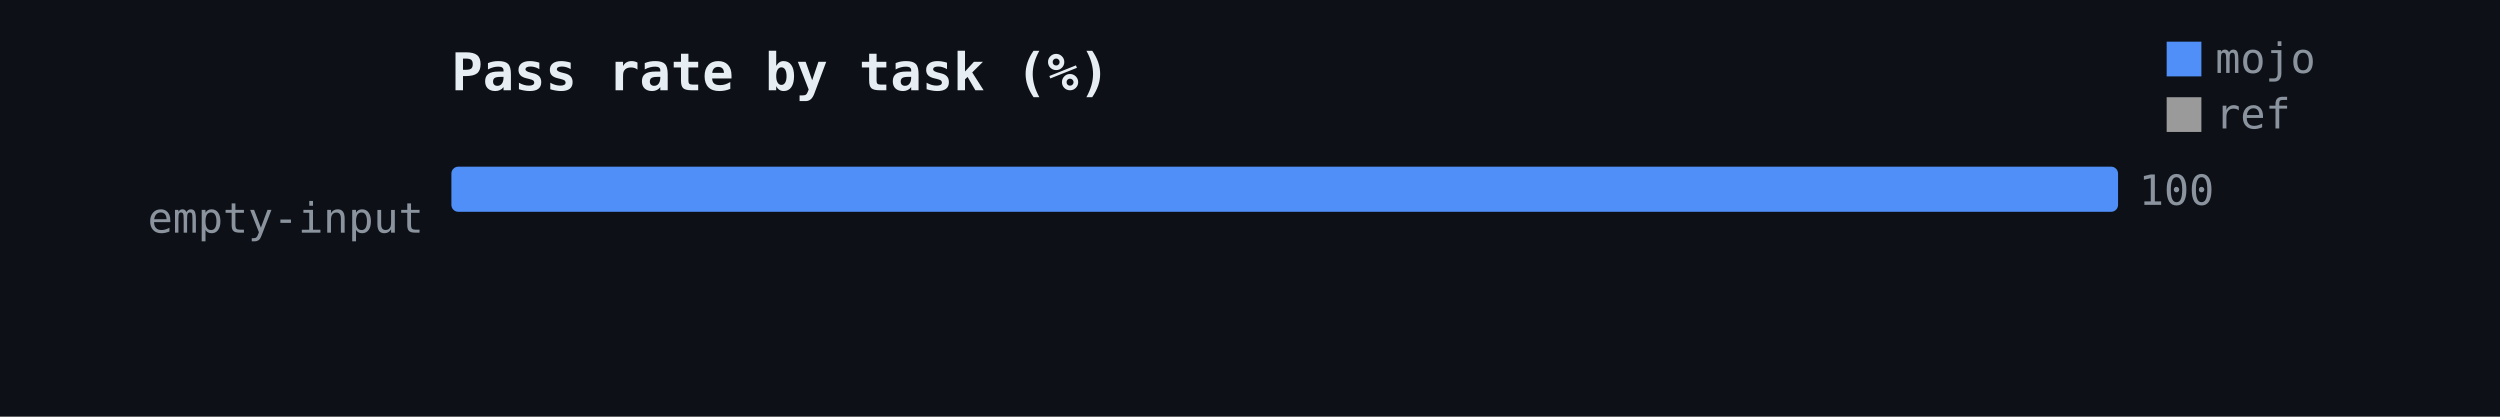
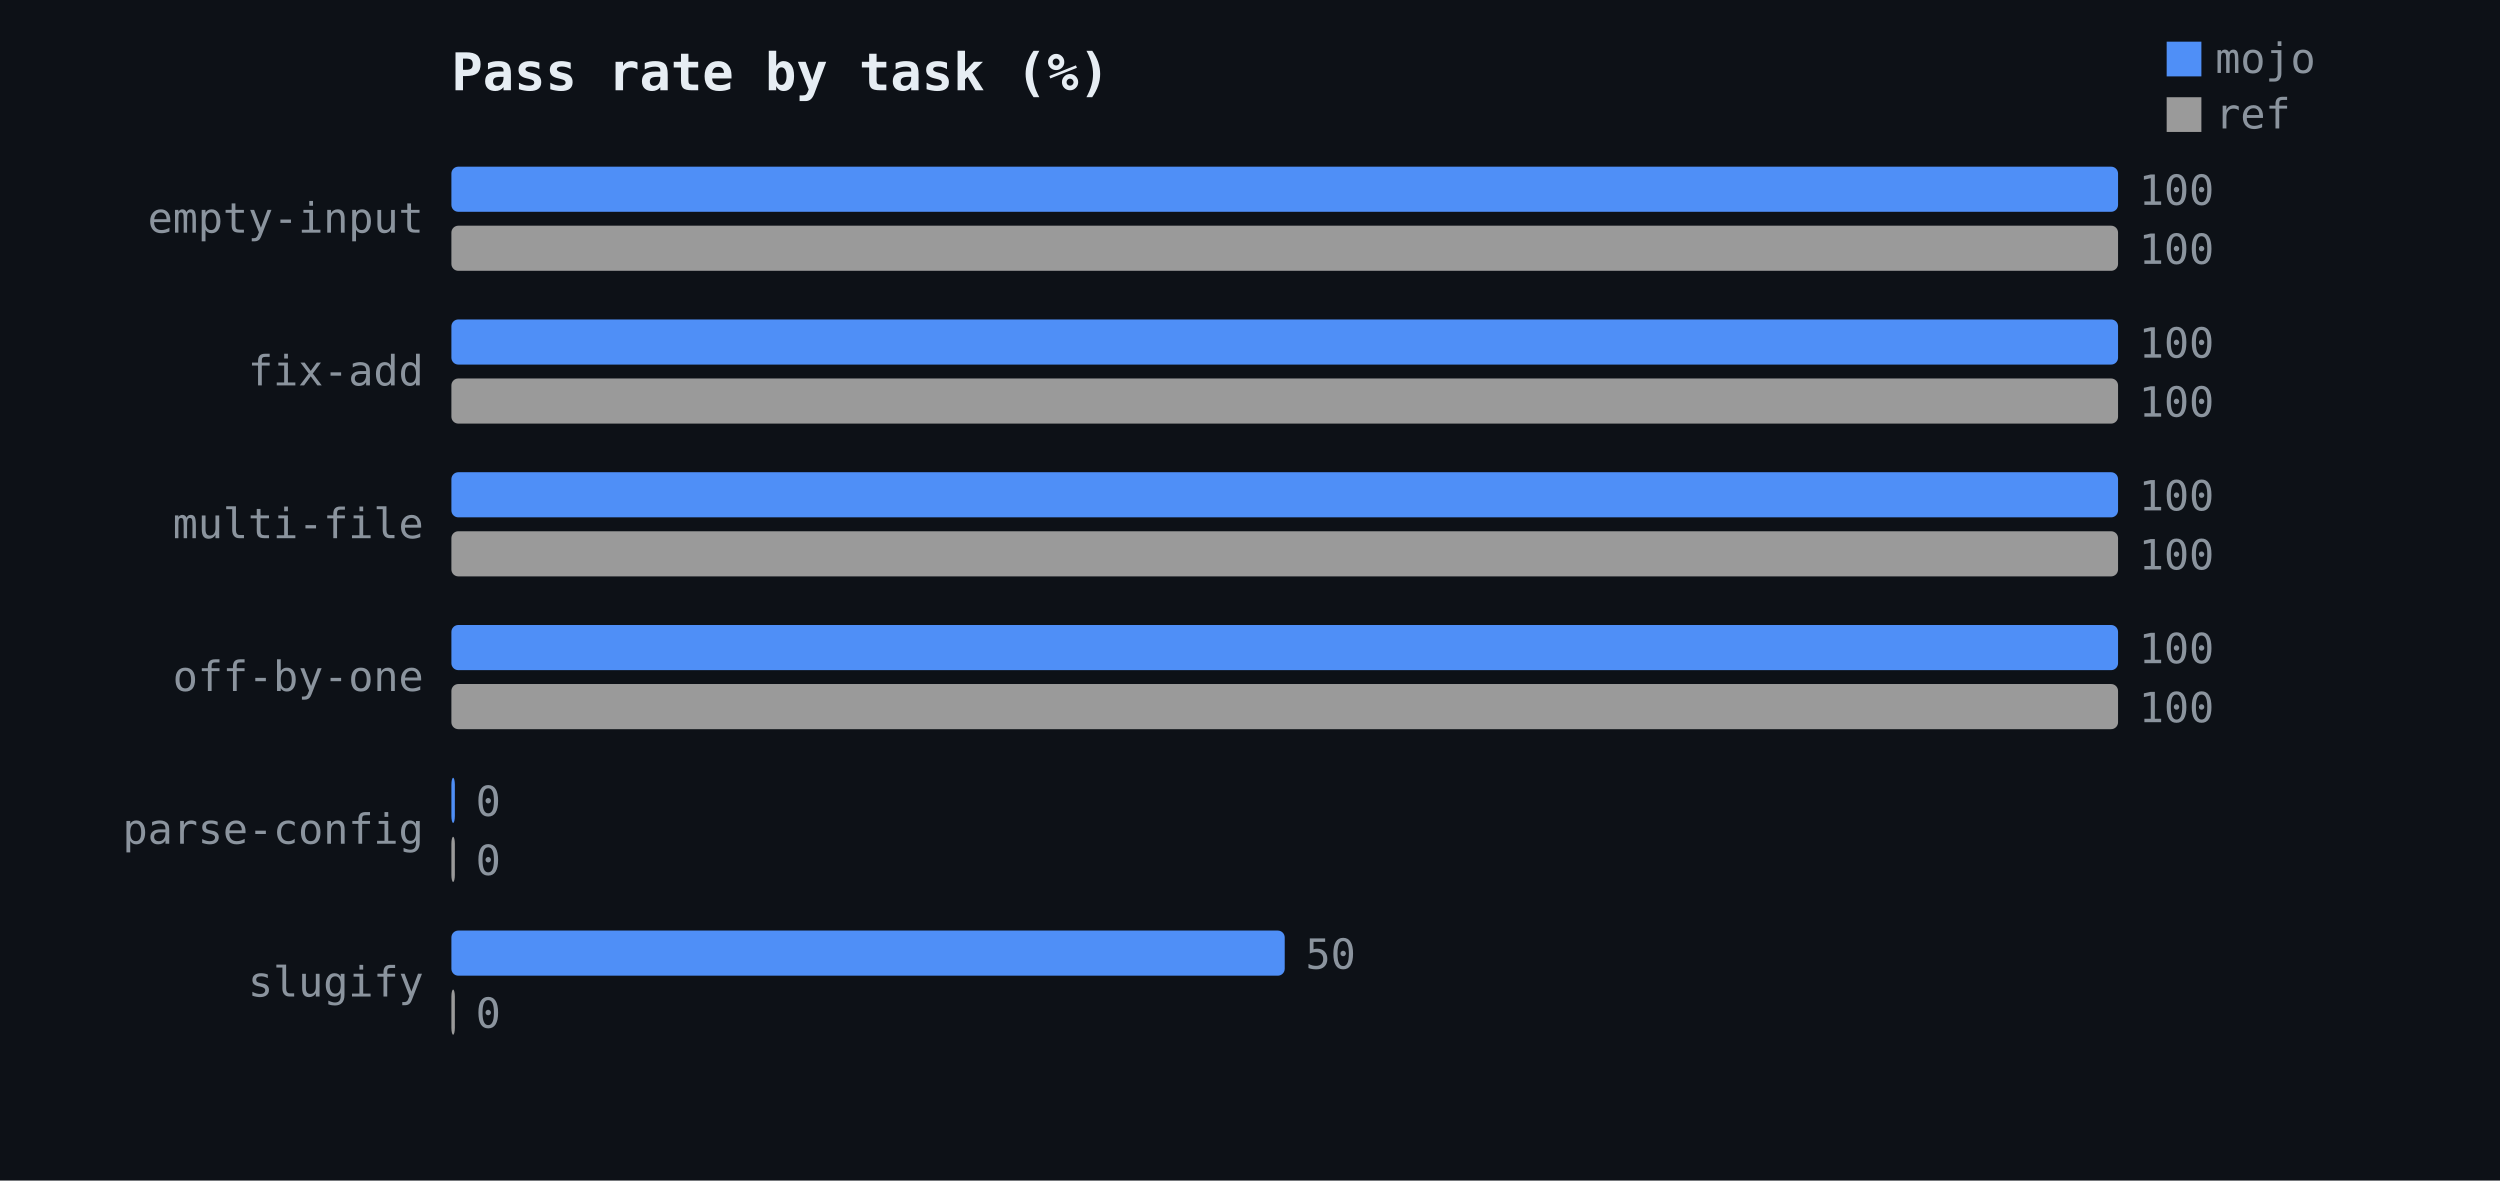
- <svg xmlns="http://www.w3.org/2000/svg" width="720" height="120" font-family="ui-monospace,monospace" font-size="12">
-   <rect width="720" height="120" fill="#0d1117" />
+ <svg xmlns="http://www.w3.org/2000/svg" width="720" height="340" font-family="ui-monospace,monospace" font-size="12">
+   <rect width="720" height="340" fill="#0d1117" />
  <text x="130" y="26" fill="#e6edf3" font-size="15" font-weight="bold">Pass rate by task (%)</text>
  <text x="122" y="67" fill="#8b949e" text-anchor="end">empty-input</text>
  <rect x="130" y="48" width="480" height="13" rx="2" fill="#4f8ff7" />
  <text x="616" y="59" fill="#8b949e">100</text>
+   <rect x="130" y="65" width="480" height="13" rx="2" fill="#9a9a9a" />
+   <text x="616" y="76" fill="#8b949e">100</text>
+   <text x="122" y="111" fill="#8b949e" text-anchor="end">fix-add</text>
+   <rect x="130" y="92" width="480" height="13" rx="2" fill="#4f8ff7" />
+   <text x="616" y="103" fill="#8b949e">100</text>
+   <rect x="130" y="109" width="480" height="13" rx="2" fill="#9a9a9a" />
+   <text x="616" y="120" fill="#8b949e">100</text>
+   <text x="122" y="155" fill="#8b949e" text-anchor="end">multi-file</text>
+   <rect x="130" y="136" width="480" height="13" rx="2" fill="#4f8ff7" />
+   <text x="616" y="147" fill="#8b949e">100</text>
+   <rect x="130" y="153" width="480" height="13" rx="2" fill="#9a9a9a" />
+   <text x="616" y="164" fill="#8b949e">100</text>
+   <text x="122" y="199" fill="#8b949e" text-anchor="end">off-by-one</text>
+   <rect x="130" y="180" width="480" height="13" rx="2" fill="#4f8ff7" />
+   <text x="616" y="191" fill="#8b949e">100</text>
+   <rect x="130" y="197" width="480" height="13" rx="2" fill="#9a9a9a" />
+   <text x="616" y="208" fill="#8b949e">100</text>
+   <text x="122" y="243" fill="#8b949e" text-anchor="end">parse-config</text>
+   <rect x="130" y="224" width="1" height="13" rx="2" fill="#4f8ff7" />
+   <text x="137" y="235" fill="#8b949e">0</text>
+   <rect x="130" y="241" width="1" height="13" rx="2" fill="#9a9a9a" />
+   <text x="137" y="252" fill="#8b949e">0</text>
+   <text x="122" y="287" fill="#8b949e" text-anchor="end">slugify</text>
+   <rect x="130" y="268" width="240" height="13" rx="2" fill="#4f8ff7" />
+   <text x="376" y="279" fill="#8b949e">50</text>
+   <rect x="130" y="285" width="1" height="13" rx="2" fill="#9a9a9a" />
+   <text x="137" y="296" fill="#8b949e">0</text>
  <rect x="624" y="12" width="10" height="10" fill="#4f8ff7" />
  <text x="638" y="21" fill="#8b949e">mojo</text>
  <rect x="624" y="28" width="10" height="10" fill="#9a9a9a" />
  <text x="638" y="37" fill="#8b949e">ref</text>
</svg>
